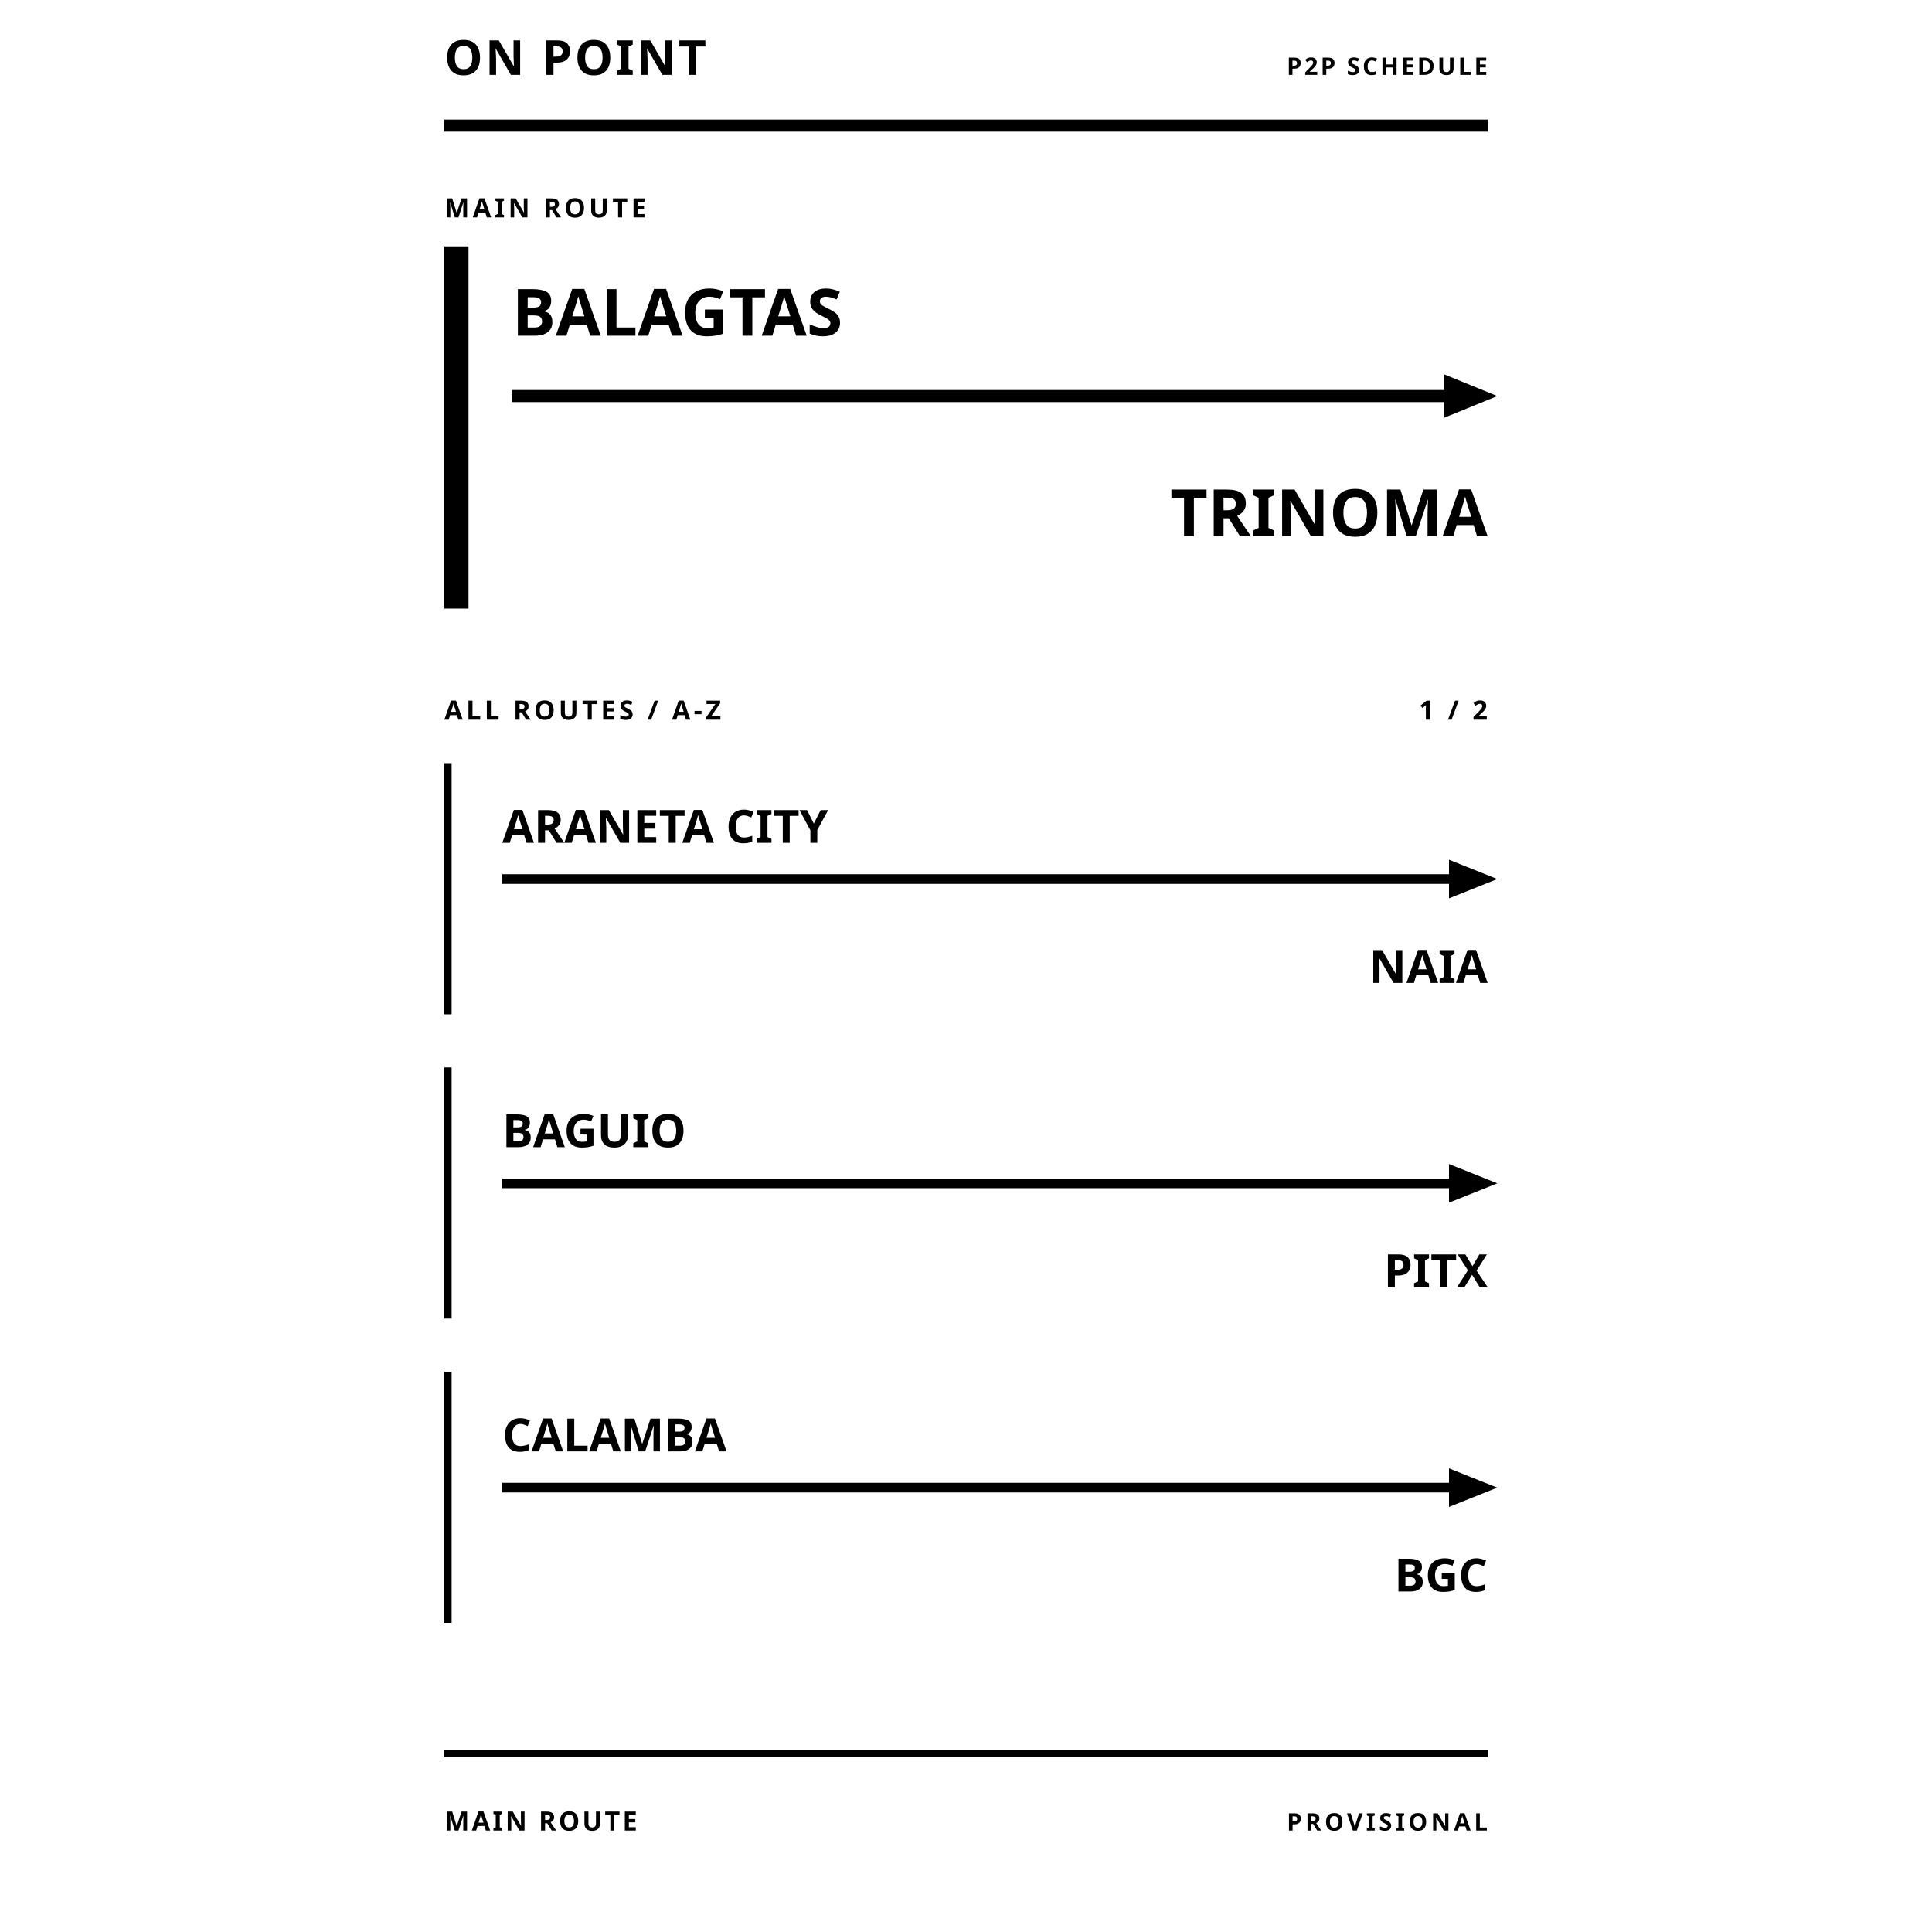
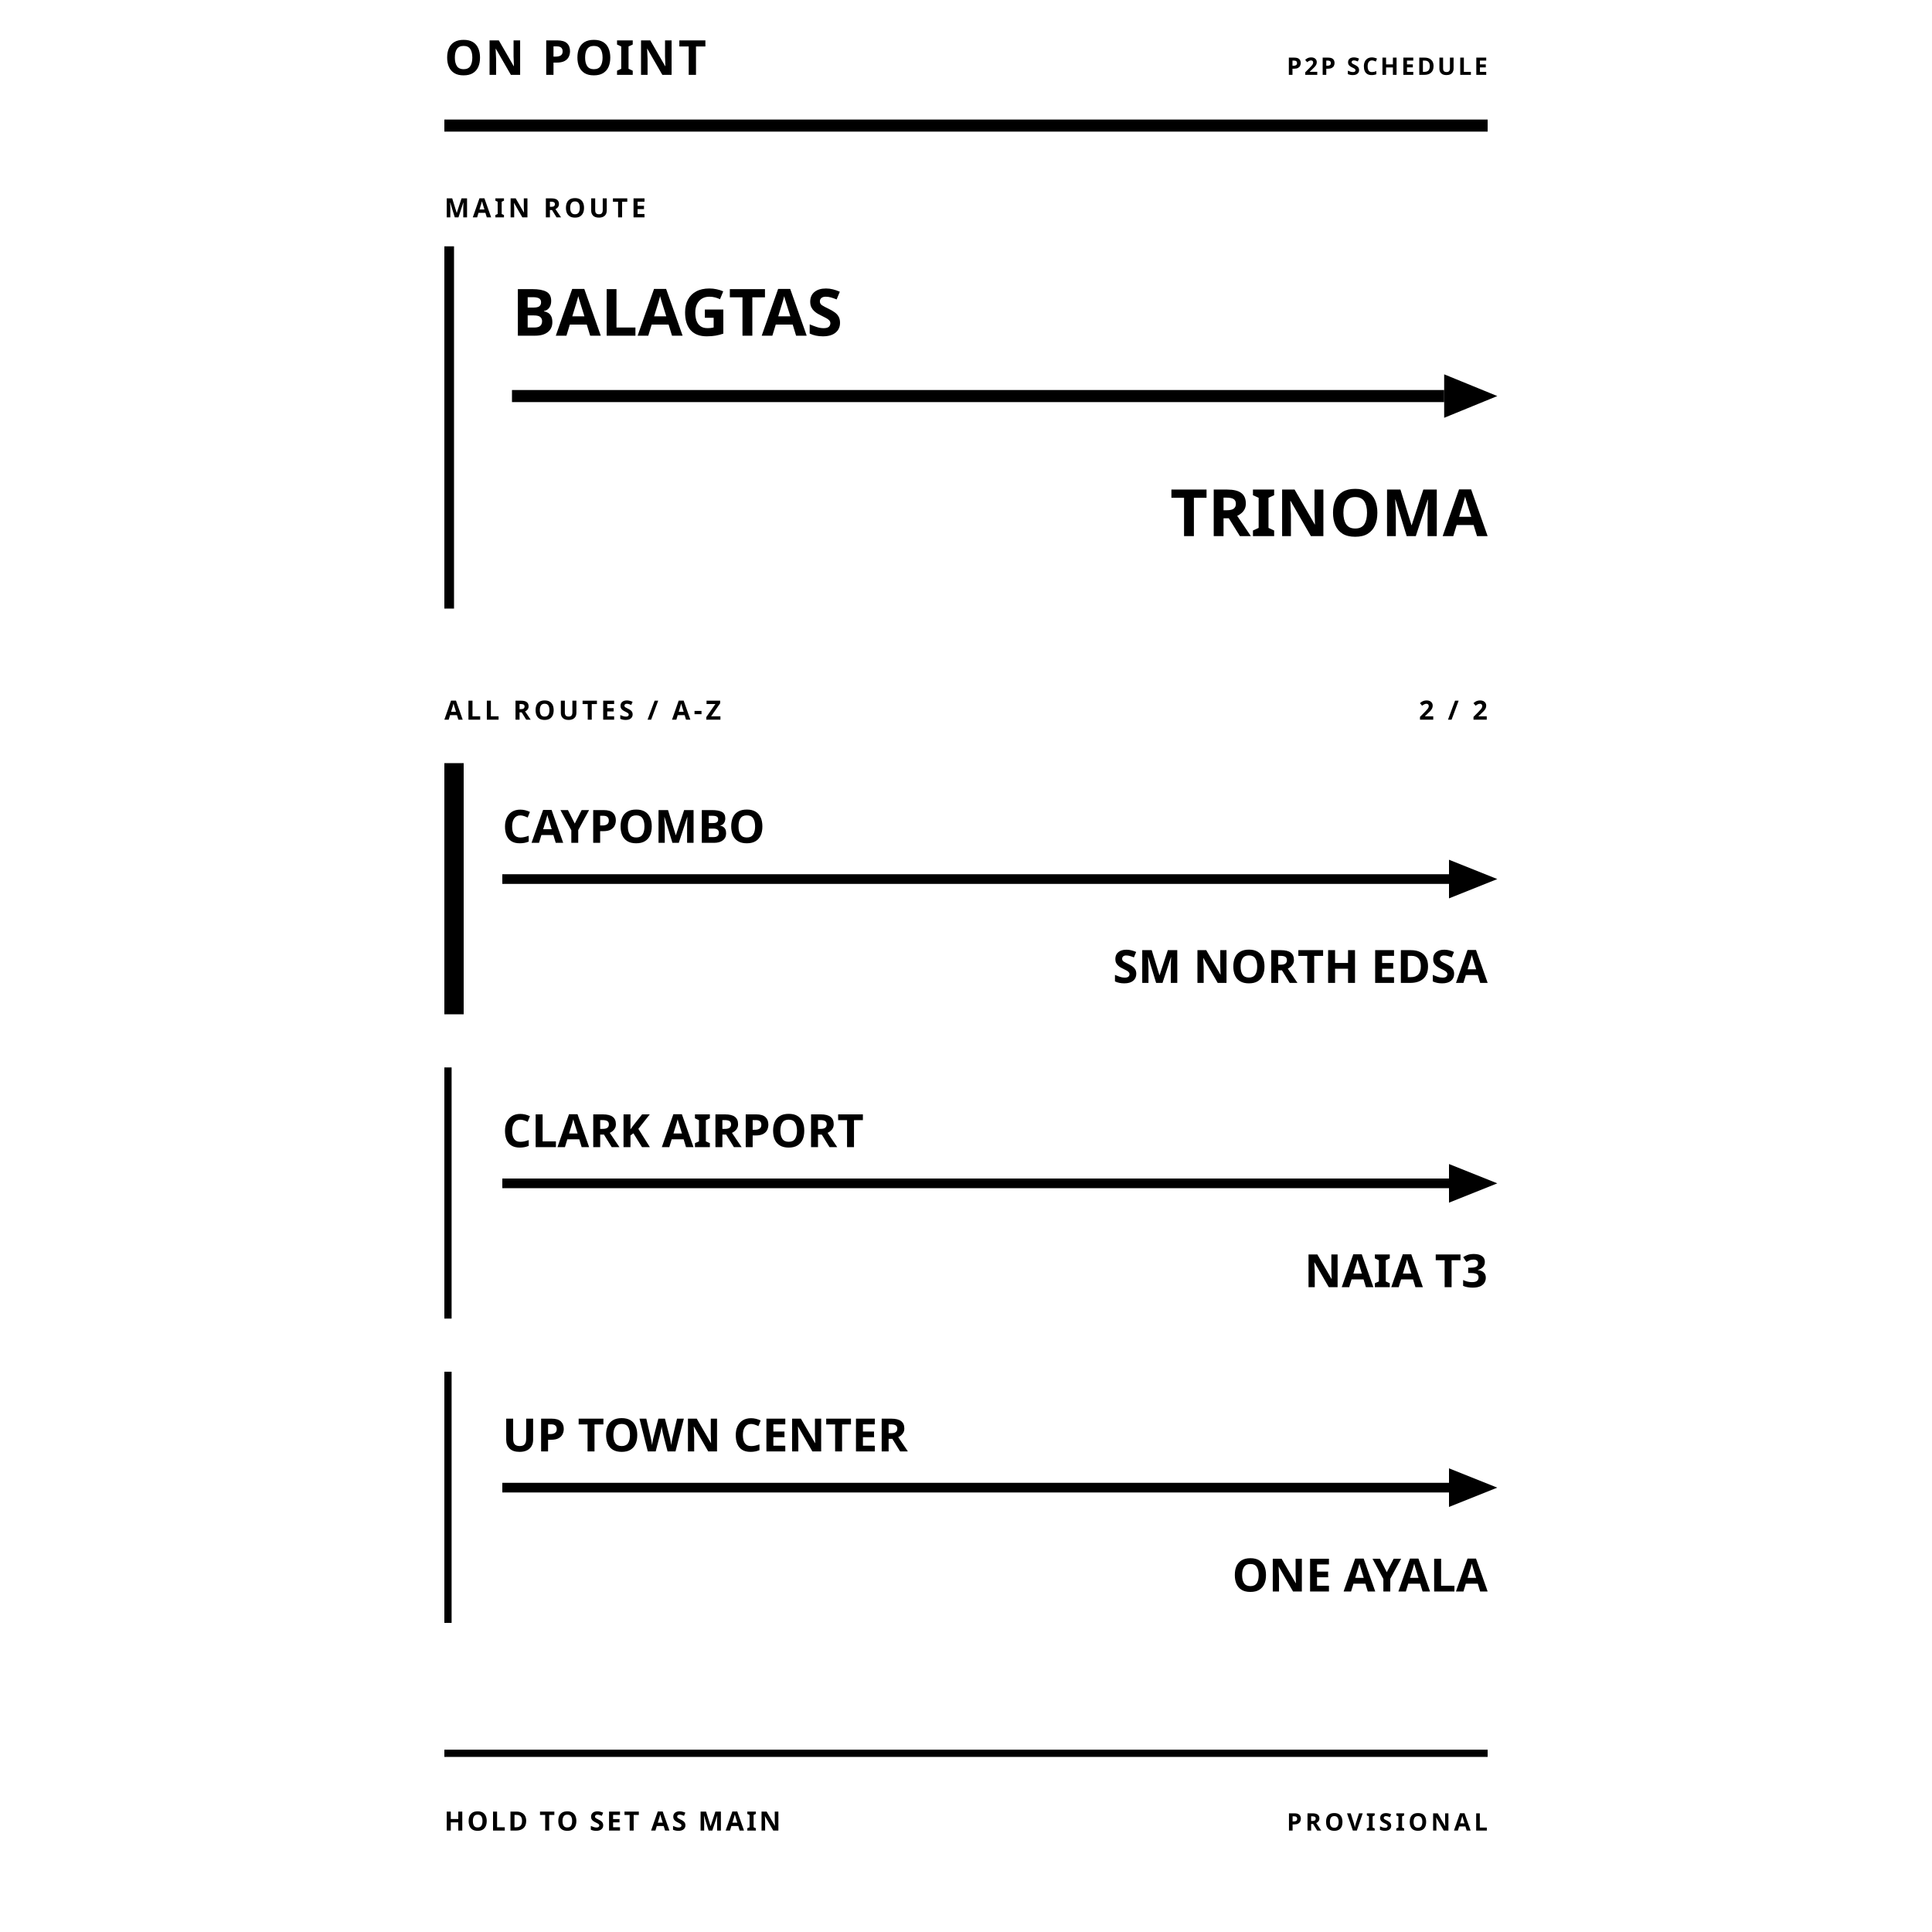
<svg xmlns="http://www.w3.org/2000/svg" width="800" height="800" viewBox="0 0 800 800" data-output-width="480" data-output-height="800">
  <style>
@font-face {
  font-family: 'Preview Noto Sans';
  src: url('file:///Users/almariano1/Downloads/project-on-point/lib/EpdFont/builtinFonts/source/NotoSans/NotoSans-Regular.ttf');
  font-weight: 400;
}
@font-face {
  font-family: 'Preview Noto Sans';
  src: url('file:///Users/almariano1/Downloads/project-on-point/lib/EpdFont/builtinFonts/source/NotoSans/NotoSans-Bold.ttf');
  font-weight: 700;
}
@font-face {
  font-family: 'Preview Ubuntu';
  src: url('file:///Users/almariano1/Downloads/project-on-point/lib/EpdFont/builtinFonts/source/Ubuntu/Ubuntu-Regular.ttf');
  font-weight: 400;
}
@font-face {
  font-family: 'Preview Ubuntu';
  src: url('file:///Users/almariano1/Downloads/project-on-point/lib/EpdFont/builtinFonts/source/Ubuntu/Ubuntu-Bold.ttf');
  font-weight: 700;
}
text { font-family: 'Preview Noto Sans', sans-serif; }
.utility { font-family: 'Preview Ubuntu', sans-serif; }
</style>
  <rect width="800" height="800" fill="#fff" />
  <g transform="translate(160 0)">
    <text x="24" y="31" font-size="20" font-weight="700" fill="#000" text-anchor="start" letter-spacing="1.0">ON POINT</text>
    <text class="utility" x="456" y="31" font-size="10" font-weight="700" fill="#000" text-anchor="end" letter-spacing="1.0">P2P SCHEDULE</text>
    <line x1="24" y1="52" x2="456" y2="52" stroke="#000" stroke-width="5" />
    <text class="utility" x="24" y="90" font-size="11" font-weight="700" fill="#000" text-anchor="start" letter-spacing="1.4">MAIN ROUTE</text>
-     <rect x="24" y="102" width="10" height="150" fill="#000" />
+     <rect x="24" y="102" width="4" height="150" fill="#000" />
    <text x="52" y="139" font-size="27" font-weight="700" fill="#000" text-anchor="start" letter-spacing="0">BALAGTAS</text>
    <line x1="52" y1="164" x2="438" y2="164" stroke="#000" stroke-width="5" />
    <polygon points="438,155 460,164 438,173" fill="#000" />
    <text x="456" y="222" font-size="27" font-weight="700" fill="#000" text-anchor="end" letter-spacing="0">TRINOMA</text>
    <text class="utility" x="24" y="298" font-size="11" font-weight="700" fill="#000" text-anchor="start" letter-spacing="1.4">ALL ROUTES / A-Z</text>
-     <text class="utility" x="456" y="298" font-size="11" font-weight="700" fill="#000" text-anchor="end" letter-spacing="1.4">1 / 2</text>
-     <rect x="24" y="316" width="3" height="104" fill="#000" />
-     <text x="48" y="349" font-size="19" font-weight="700" fill="#000" text-anchor="start" letter-spacing="0">ARANETA CITY</text>
+     <text class="utility" x="456" y="298" font-size="11" font-weight="700" fill="#000" text-anchor="end" letter-spacing="1.4">2 / 2</text>
+     <rect x="24" y="316" width="8" height="104" fill="#000" />
+     <text x="48" y="349" font-size="19" font-weight="700" fill="#000" text-anchor="start" letter-spacing="0">CAYPOMBO</text>
    <line x1="48" y1="364" x2="440" y2="364" stroke="#000" stroke-width="4" />
    <polygon points="440,356 460,364 440,372" fill="#000" />
-     <text x="456" y="407" font-size="19" font-weight="700" fill="#000" text-anchor="end" letter-spacing="0">NAIA</text>
+     <text x="456" y="407" font-size="19" font-weight="700" fill="#000" text-anchor="end" letter-spacing="0">SM NORTH EDSA</text>
    <rect x="24" y="442" width="3" height="104" fill="#000" />
-     <text x="48" y="475" font-size="19" font-weight="700" fill="#000" text-anchor="start" letter-spacing="0">BAGUIO</text>
+     <text x="48" y="475" font-size="19" font-weight="700" fill="#000" text-anchor="start" letter-spacing="0">CLARK AIRPORT</text>
    <line x1="48" y1="490" x2="440" y2="490" stroke="#000" stroke-width="4" />
    <polygon points="440,482 460,490 440,498" fill="#000" />
-     <text x="456" y="533" font-size="19" font-weight="700" fill="#000" text-anchor="end" letter-spacing="0">PITX</text>
+     <text x="456" y="533" font-size="19" font-weight="700" fill="#000" text-anchor="end" letter-spacing="0">NAIA T3</text>
    <rect x="24" y="568" width="3" height="104" fill="#000" />
-     <text x="48" y="601" font-size="19" font-weight="700" fill="#000" text-anchor="start" letter-spacing="0">CALAMBA</text>
+     <text x="48" y="601" font-size="19" font-weight="700" fill="#000" text-anchor="start" letter-spacing="0">UP TOWN CENTER</text>
    <line x1="48" y1="616" x2="440" y2="616" stroke="#000" stroke-width="4" />
    <polygon points="440,608 460,616 440,624" fill="#000" />
-     <text x="456" y="659" font-size="19" font-weight="700" fill="#000" text-anchor="end" letter-spacing="0">BGC</text>
+     <text x="456" y="659" font-size="19" font-weight="700" fill="#000" text-anchor="end" letter-spacing="0">ONE AYALA</text>
    <line x1="24" y1="726" x2="456" y2="726" stroke="#000" stroke-width="3" />
-     <text class="utility" x="24" y="758" font-size="11" font-weight="700" fill="#000" text-anchor="start" letter-spacing="1.0">MAIN ROUTE</text>
+     <text class="utility" x="24" y="758" font-size="11" font-weight="700" fill="#000" text-anchor="start" letter-spacing="1.0">HOLD TO SET AS MAIN</text>
    <text class="utility" x="456" y="758" font-size="10" font-weight="700" fill="#000" text-anchor="end" letter-spacing="1.4">PROVISIONAL</text>
  </g>
</svg>
